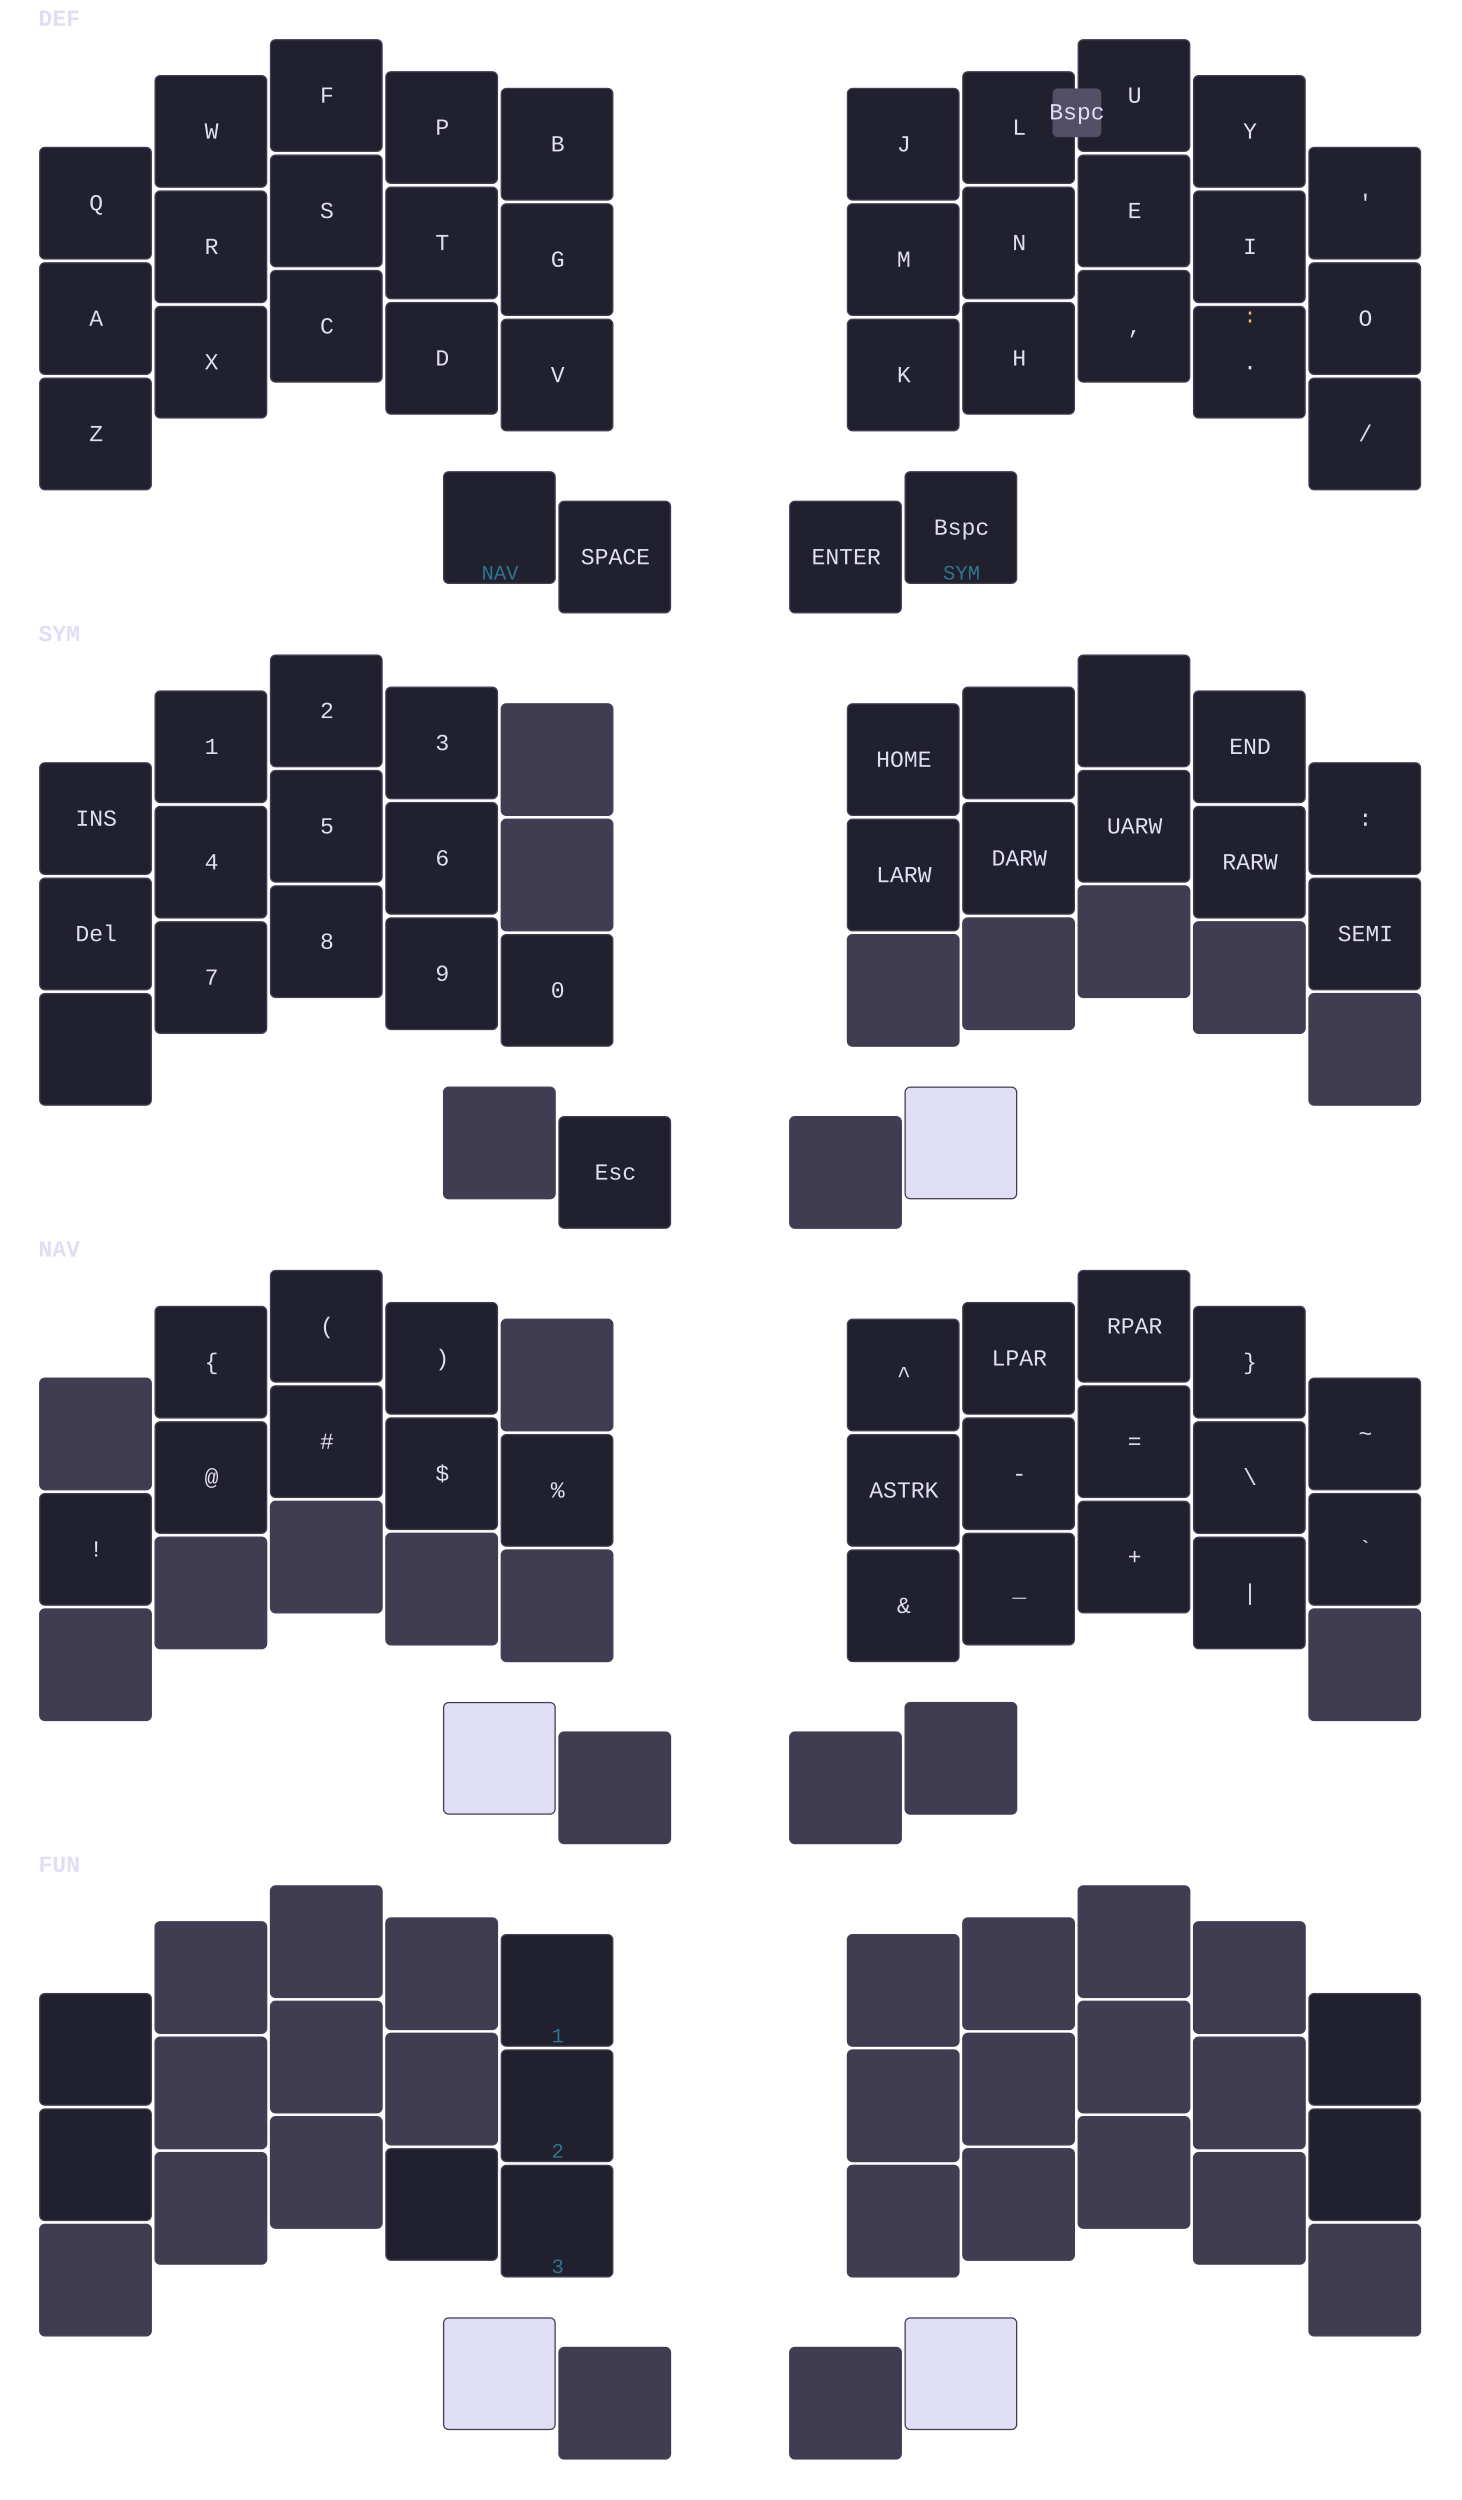
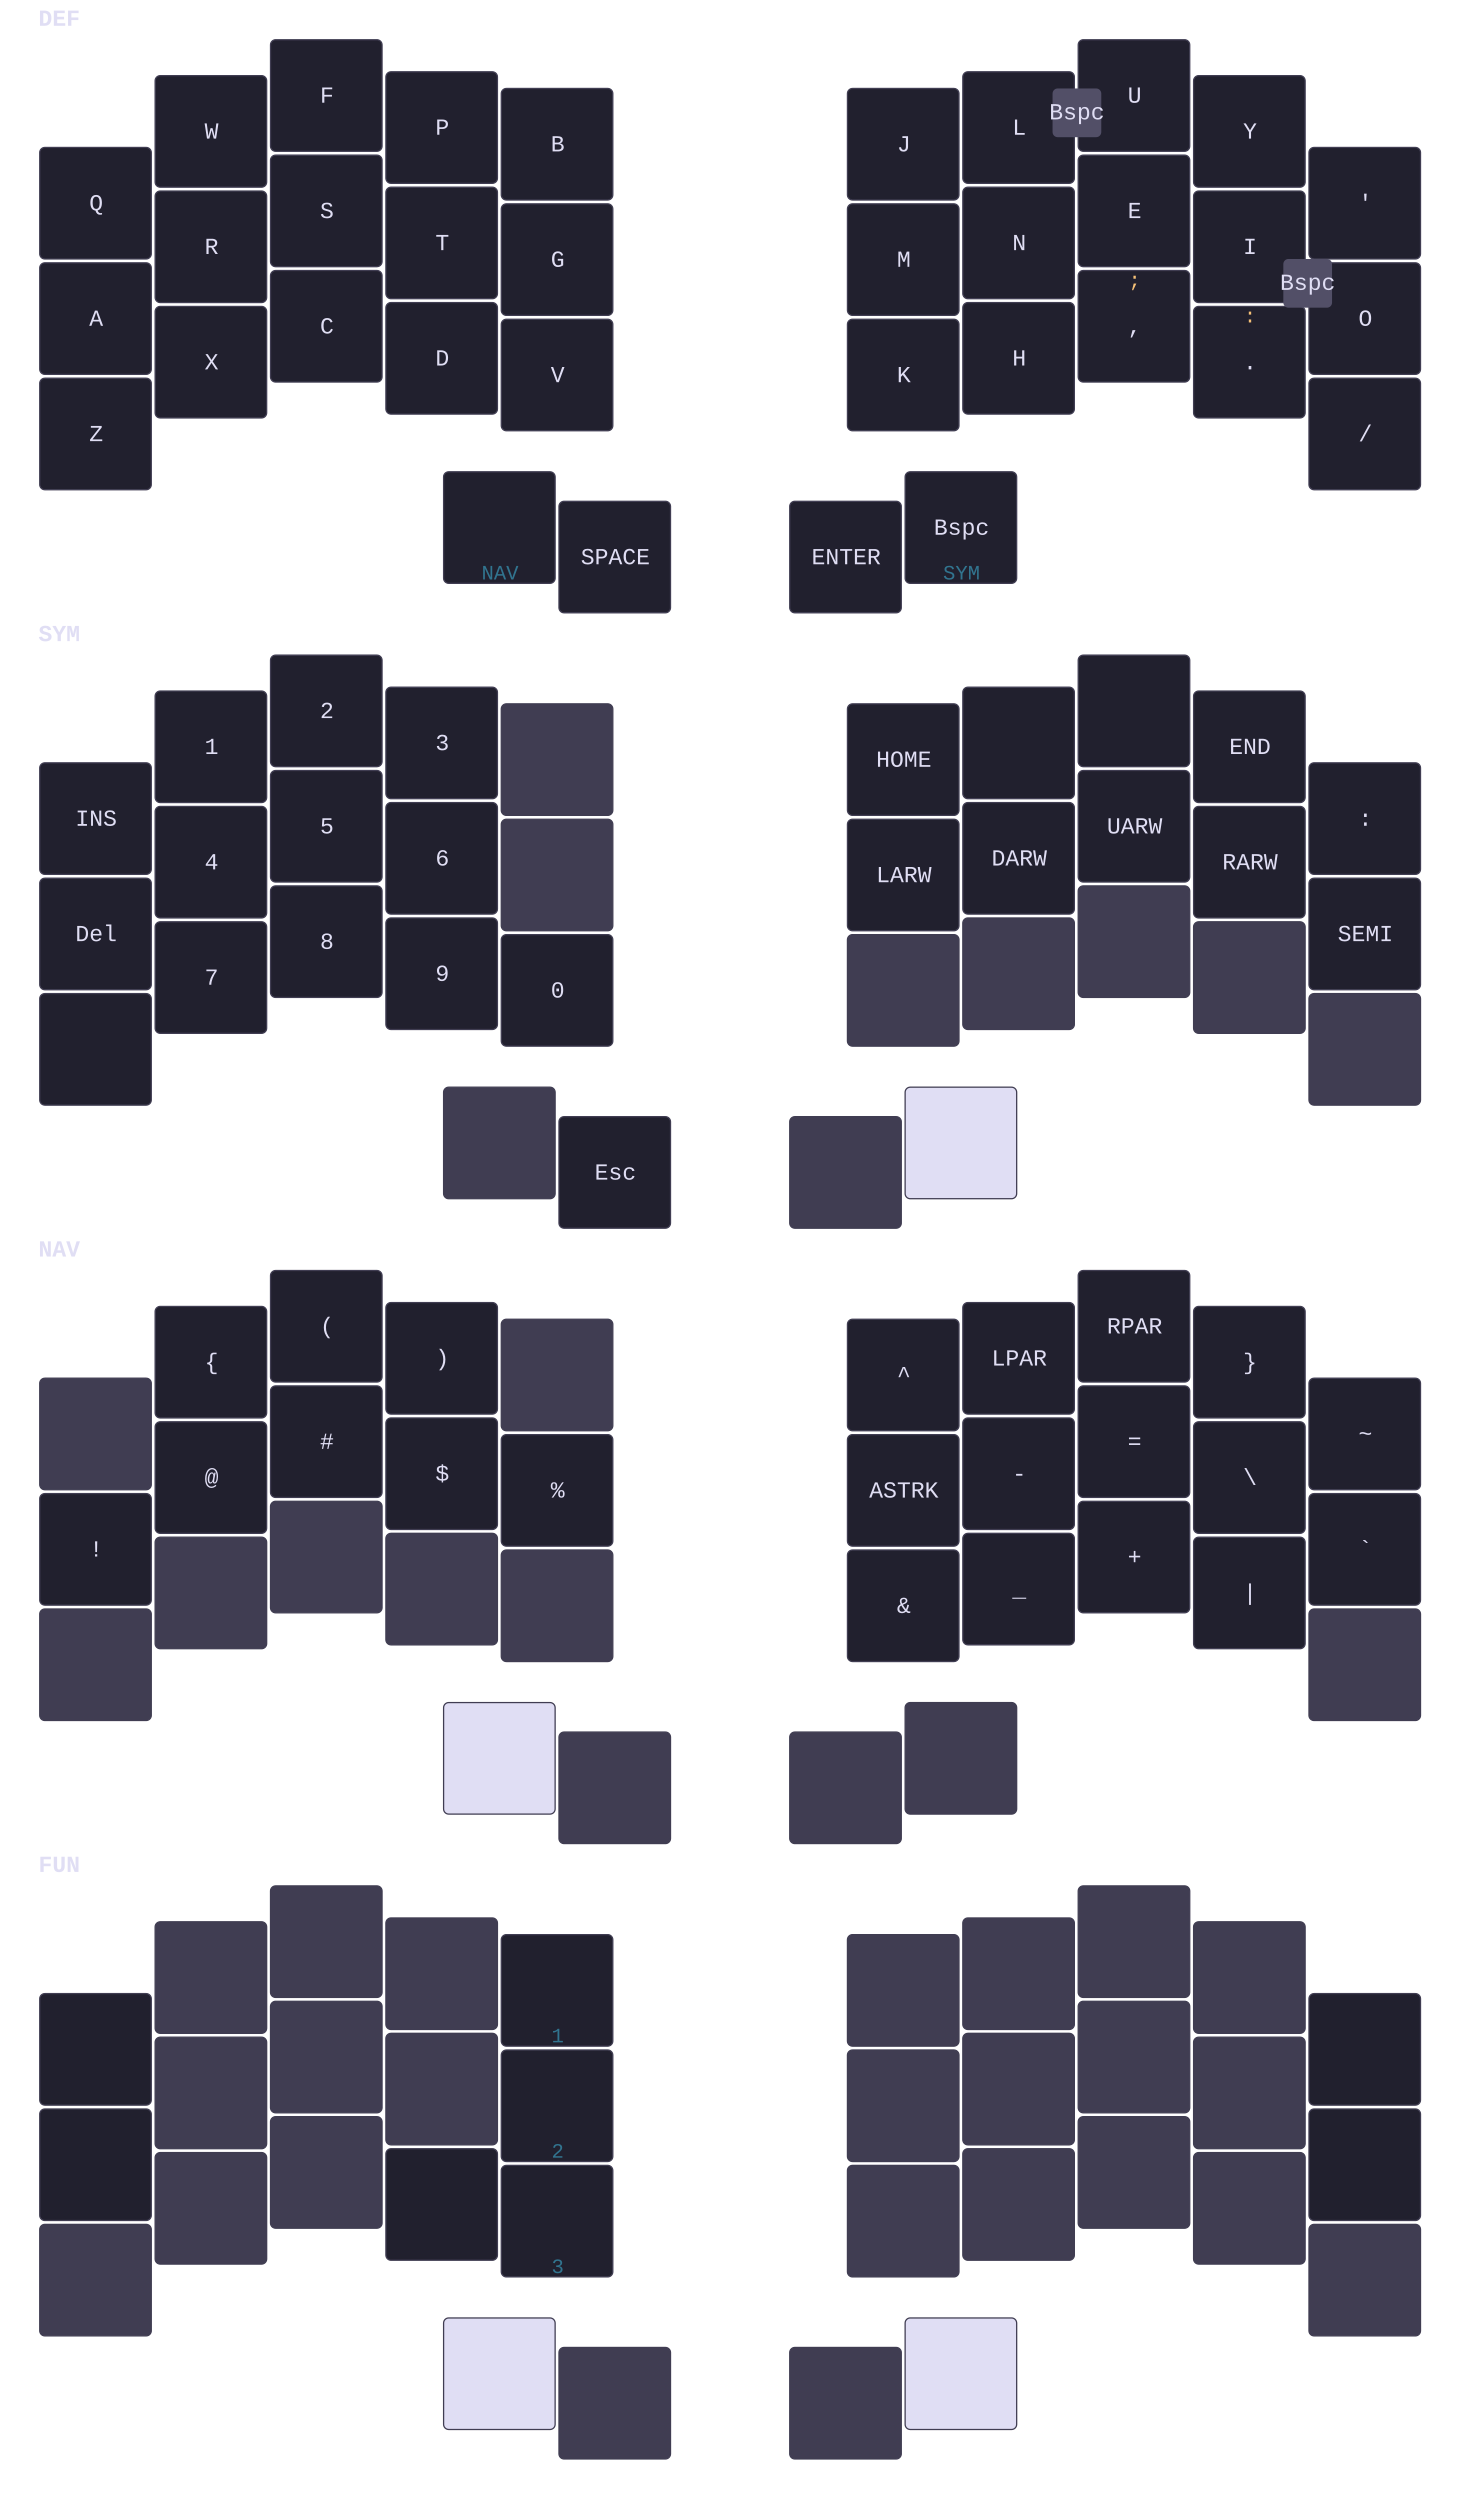
<svg xmlns="http://www.w3.org/2000/svg" xmlns:xlink="http://www.w3.org/1999/xlink" width="1140" height="1950" viewBox="0 0 1140 1950" class="keymap">
  <defs>/* start glyphs */
<svg id="mdi:alpha-w-box">
      <svg id="mdi-alpha-w-box" viewBox="0 0 24 24">
        <path d="M9,17H15A2,2 0 0,0 17,15V7H15V15H13V8H11V15H9V7H7V15A2,2 0 0,0 9,17M5,3H19A2,2 0 0,1 21,5V19A2,2 0 0,1 19,21H5A2,2 0 0,1 3,19V5A2,2 0 0,1 5,3Z" />
      </svg>
    </svg>
    <svg id="mdi:apple-keyboard-command">
      <svg id="mdi-apple-keyboard-command" viewBox="0 0 24 24">
        <path d="M6,2A4,4 0 0,1 10,6V8H14V6A4,4 0 0,1 18,2A4,4 0 0,1 22,6A4,4 0 0,1 18,10H16V14H18A4,4 0 0,1 22,18A4,4 0 0,1 18,22A4,4 0 0,1 14,18V16H10V18A4,4 0 0,1 6,22A4,4 0 0,1 2,18A4,4 0 0,1 6,14H8V10H6A4,4 0 0,1 2,6A4,4 0 0,1 6,2M16,18A2,2 0 0,0 18,20A2,2 0 0,0 20,18A2,2 0 0,0 18,16H16V18M14,10H10V14H14V10M6,16A2,2 0 0,0 4,18A2,2 0 0,0 6,20A2,2 0 0,0 8,18V16H6M8,6A2,2 0 0,0 6,4A2,2 0 0,0 4,6A2,2 0 0,0 6,8H8V6M18,8A2,2 0 0,0 20,6A2,2 0 0,0 18,4A2,2 0 0,0 16,6V8H18Z" />
      </svg>
    </svg>
    <svg id="mdi:apple-keyboard-control">
      <svg id="mdi-apple-keyboard-control" viewBox="0 0 24 24">
        <path d="M19.78,11.78L18.36,13.19L12,6.83L5.64,13.19L4.22,11.78L12,4L19.78,11.78Z" />
      </svg>
    </svg>
    <svg id="mdi:apple-keyboard-option">
      <svg id="mdi-apple-keyboard-option" viewBox="0 0 24 24">
        <path d="M3,4H9.11L16.15,18H21V20H14.88L7.84,6H3V4M14,4H21V6H14V4Z" />
      </svg>
    </svg>
    <svg id="mdi:apple-keyboard-shift">
      <svg id="mdi-apple-keyboard-shift" viewBox="0 0 24 24">
        <path d="M15,18V12H17.17L12,6.83L6.83,12H9V18H15M12,4L22,14H17V20H7V14H2L12,4Z" />
      </svg>
    </svg>
    <svg id="mdi:backup-restore">
      <svg id="mdi-backup-restore" viewBox="0 0 24 24">
        <path d="M12,3A9,9 0 0,0 3,12H0L4,16L8,12H5A7,7 0 0,1 12,5A7,7 0 0,1 19,12A7,7 0 0,1 12,19C10.5,19 9.09,18.5 7.94,17.7L6.5,19.14C8.04,20.3 9.94,21 12,21A9,9 0 0,0 21,12A9,9 0 0,0 12,3M14,12A2,2 0 0,0 12,10A2,2 0 0,0 10,12A2,2 0 0,0 12,14A2,2 0 0,0 14,12Z" />
      </svg>
    </svg>
    <svg id="mdi:bluetooth-connect">
      <svg id="mdi-bluetooth-connect" viewBox="0 0 24 24">
        <path d="M19,10L17,12L19,14L21,12M14.88,16.29L13,18.17V14.41M13,5.83L14.88,7.71L13,9.58M17.71,7.71L12,2H11V9.58L6.41,5L5,6.41L10.59,12L5,17.58L6.41,19L11,14.41V22H12L17.71,16.29L13.41,12M7,12L5,10L3,12L5,14L7,12Z" />
      </svg>
    </svg>
    <svg id="mdi:bluetooth-off">
      <svg id="mdi-bluetooth-off" viewBox="0 0 24 24">
        <path d="M13,5.83L14.88,7.71L13.28,9.31L14.69,10.72L17.71,7.7L12,2H11V7.03L13,9.03M5.41,4L4,5.41L10.59,12L5,17.59L6.41,19L11,14.41V22H12L16.29,17.71L18.59,20L20,18.59M13,18.17V14.41L14.88,16.29" />
      </svg>
    </svg>
    <svg id="mdi:chevron-double-down">
      <svg id="mdi-chevron-double-down" viewBox="0 0 24 24">
        <path d="M16.59,5.59L18,7L12,13L6,7L7.41,5.59L12,10.17L16.59,5.59M16.59,11.59L18,13L12,19L6,13L7.41,11.59L12,16.17L16.59,11.59Z" />
      </svg>
    </svg>
    <svg id="mdi:chevron-double-up">
      <svg id="mdi-chevron-double-up" viewBox="0 0 24 24">
        <path d="M7.41,18.41L6,17L12,11L18,17L16.59,18.41L12,13.83L7.41,18.41M7.41,12.41L6,11L12,5L18,11L16.59,12.41L12,7.83L7.41,12.41Z" />
      </svg>
    </svg>
    <svg id="mdi:keyboard-tab">
      <svg id="mdi-keyboard-tab" viewBox="0 0 24 24">
        <path d="M20,18H22V6H20M11.59,7.41L15.17,11H1V13H15.17L11.59,16.58L13,18L19,12L13,6L11.59,7.41Z" />
      </svg>
    </svg>
    <svg id="mdi:progress-download">
      <svg id="mdi-progress-download" viewBox="0 0 24 24">
        <path d="M13,2.03C17.73,2.5 21.5,6.25 21.95,11C22.5,16.5 18.5,21.38 13,21.93V19.93C16.64,19.5 19.5,16.61 19.96,12.97C20.5,8.58 17.39,4.59 13,4.05V2.05L13,2.03M11,2.06V4.06C9.57,4.26 8.22,4.84 7.1,5.74L5.67,4.26C7.19,3 9.05,2.25 11,2.06M4.26,5.67L5.69,7.1C4.8,8.23 4.24,9.58 4.05,11H2.05C2.25,9.04 3,7.19 4.26,5.67M2.06,13H4.06C4.24,14.42 4.81,15.77 5.69,16.9L4.27,18.33C3.03,16.81 2.26,14.96 2.06,13M7.1,18.37C8.23,19.25 9.58,19.82 11,20V22C9.04,21.79 7.18,21 5.67,19.74L7.1,18.37M12,16.5L7.5,12H11V8H13V12H16.5L12,16.5Z" />
      </svg>
    </svg>
    <svg id="mdi:transfer">
      <svg id="mdi-transfer" viewBox="0 0 24 24">
        <path d="M8 4A2 2 0 0 0 6 6V10H8V6H16V9H13.5L17 12.5L20.5 9H18V6A2 2 0 0 0 16 4H8M3 12V14H11V12H3M3 15V17H11V15H3M13 15V17H21V15H13M3 18V20H11V18H3M13 18V20H21V18H13Z" />
      </svg>
    </svg>
  </defs>/* end glyphs */
<style>/* inherit to force styles through use tags */
svg path {
    fill: inherit;
}

/* root DOM */
svg.keymap {
    font-family: SFMono-Regular,Consolas,Liberation Mono,Menlo,monospace;
    font-size: 18px;
    font-kerning: normal;
    text-rendering: optimizeLegibility;
    background: #26233a;
}

rect.key {
    fill: #21202e ; /* switch background key color */
    stroke: #403d52; /* switch border color */
    stroke-width: 1;
}

/* default key side styling, only used is draw_key_sides is set */
rect.side {
    filter: brightness(90%);
}

/* color accent for combo boxes */
rect.combo, rect.combo-separate {
    fill: #524f67;
}

/* color accent for held keys */
rect.held, rect.combo.held {
    fill: #e0def4;
}

/* color accent for ghost (optional) keys */
rect.ghost, rect.combo.ghost {
    stroke-dasharray: 4, 4;
    stroke-width: 2;
}

text {
    text-anchor: middle;
    dominant-baseline: middle;
}

/* main layer keys text */
text.tap, text.combo, use.tap {
    fill: #e0def4;
}
text.hold {
    fill: #31748f;
    font-size: 16px; /* simlar to glyph_hold_size */
}
use.hold {
    fill: #31748f;
}

/* styling for layer labels */
text.label {
    font-weight: bold;
    text-anchor: start;
    fill: #e0def4;
    stroke-width: 0;
    paint-order: stroke;
    text-transform: uppercase;
}

/* styling for combo tap, and key hold/shifted label text */
text.combo, text.shifted {
}

text.hold {
    text-anchor: middle;
    dominant-baseline: auto;
}

text.shifted {
    text-anchor: middle;
    dominant-baseline: hanging;
    font-size: 16px;
    fill: #f6c177;
}

/* styling for hold/shifted label text in combo box */
text.combo.hold, text.combo.shifted {
    font-size: 8px;
}

/* lighter symbol for transparent keys */
rect.trans {
    fill: #403d52;
}
use.trans {
    fill: #6e6a86;
}

/* styling for combo dendrons */
path.combo {
    stroke-width: 1;
    stroke: gray;
    fill: none;
}

/* Start Tabler Icons Cleanup */
/* cannot use height/width with glyphs */
.icon-tabler &gt; path {
    fill: inherit;
    stroke: inherit;
    stroke-width: 2;
}
/* hide tabler's default box */
.icon-tabler &gt; path[stroke="none"][fill="none"] {
    visibility: hidden;
}
/* End Tabler Icons Cleanup */
</style>
  <g transform="translate(30, 0)" class="layer-DEF">
    <text x="0" y="15" class="label">DEF</text>
    <g transform="translate(0, 30)">
      <g transform="translate(45, 129)" class="key keypos-0">
        <rect rx="4" ry="4" x="-44" y="-44" width="87" height="87" class="key" />
        <text x="0" y="0" class="key tap">Q</text>
      </g>
      <g transform="translate(135, 73)" class="key keypos-1">
        <rect rx="4" ry="4" x="-44" y="-44" width="87" height="87" class="key" />
        <text x="0" y="0" class="key tap">W</text>
      </g>
      <g transform="translate(225, 45)" class="key keypos-2">
        <rect rx="4" ry="4" x="-44" y="-44" width="87" height="87" class="key" />
        <text x="0" y="0" class="key tap">F</text>
      </g>
      <g transform="translate(315, 70)" class="key keypos-3">
        <rect rx="4" ry="4" x="-44" y="-44" width="87" height="87" class="key" />
        <text x="0" y="0" class="key tap">P</text>
      </g>
      <g transform="translate(405, 83)" class="key keypos-4">
        <rect rx="4" ry="4" x="-44" y="-44" width="87" height="87" class="key" />
        <text x="0" y="0" class="key tap">B</text>
      </g>
      <g transform="translate(675, 83)" class="key keypos-5">
        <rect rx="4" ry="4" x="-44" y="-44" width="87" height="87" class="key" />
        <text x="0" y="0" class="key tap">J</text>
      </g>
      <g transform="translate(765, 70)" class="key keypos-6">
        <rect rx="4" ry="4" x="-44" y="-44" width="87" height="87" class="key" />
        <text x="0" y="0" class="key tap">L</text>
      </g>
      <g transform="translate(855, 45)" class="key keypos-7">
        <rect rx="4" ry="4" x="-44" y="-44" width="87" height="87" class="key" />
        <text x="0" y="0" class="key tap">U</text>
      </g>
      <g transform="translate(945, 73)" class="key keypos-8">
        <rect rx="4" ry="4" x="-44" y="-44" width="87" height="87" class="key" />
        <text x="0" y="0" class="key tap">Y</text>
      </g>
      <g transform="translate(1035, 129)" class="key keypos-9">
        <rect rx="4" ry="4" x="-44" y="-44" width="87" height="87" class="key" />
        <text x="0" y="0" class="key tap">'</text>
      </g>
      <g transform="translate(45, 219)" class="key keypos-10">
        <rect rx="4" ry="4" x="-44" y="-44" width="87" height="87" class="key" />
        <text x="0" y="0" class="key tap">A</text>
        <use href="#mdi:apple-keyboard-command" xlink:href="#mdi:apple-keyboard-command" x="-8" y="24" height="16" width="16.0" class="key hold glyph mdi:apple-keyboard-command" />
      </g>
      <g transform="translate(135, 163)" class="key keypos-11">
        <rect rx="4" ry="4" x="-44" y="-44" width="87" height="87" class="key" />
        <text x="0" y="0" class="key tap">R</text>
        <use href="#mdi:apple-keyboard-option" xlink:href="#mdi:apple-keyboard-option" x="-8" y="24" height="16" width="16.0" class="key hold glyph mdi:apple-keyboard-option" />
      </g>
      <g transform="translate(225, 135)" class="key keypos-12">
        <rect rx="4" ry="4" x="-44" y="-44" width="87" height="87" class="key" />
        <text x="0" y="0" class="key tap">S</text>
        <use href="#mdi:apple-keyboard-control" xlink:href="#mdi:apple-keyboard-control" x="-8" y="24" height="16" width="16.0" class="key hold glyph mdi:apple-keyboard-control" />
      </g>
      <g transform="translate(315, 160)" class="key keypos-13">
        <rect rx="4" ry="4" x="-44" y="-44" width="87" height="87" class="key" />
        <text x="0" y="0" class="key tap">T</text>
        <use href="#mdi:apple-keyboard-shift" xlink:href="#mdi:apple-keyboard-shift" x="-8" y="24" height="16" width="16.0" class="key hold glyph mdi:apple-keyboard-shift" />
      </g>
      <g transform="translate(405, 173)" class="key keypos-14">
        <rect rx="4" ry="4" x="-44" y="-44" width="87" height="87" class="key" />
        <text x="0" y="0" class="key tap">G</text>
      </g>
      <g transform="translate(675, 173)" class="key keypos-15">
        <rect rx="4" ry="4" x="-44" y="-44" width="87" height="87" class="key" />
        <text x="0" y="0" class="key tap">M</text>
      </g>
      <g transform="translate(765, 160)" class="key keypos-16">
        <rect rx="4" ry="4" x="-44" y="-44" width="87" height="87" class="key" />
        <text x="0" y="0" class="key tap">N</text>
        <use href="#mdi:apple-keyboard-shift" xlink:href="#mdi:apple-keyboard-shift" x="-8" y="24" height="16" width="16.0" class="key hold glyph mdi:apple-keyboard-shift" />
      </g>
      <g transform="translate(855, 135)" class="key keypos-17">
        <rect rx="4" ry="4" x="-44" y="-44" width="87" height="87" class="key" />
        <text x="0" y="0" class="key tap">E</text>
        <use href="#mdi:apple-keyboard-control" xlink:href="#mdi:apple-keyboard-control" x="-8" y="24" height="16" width="16.0" class="key hold glyph mdi:apple-keyboard-control" />
      </g>
      <g transform="translate(945, 163)" class="key keypos-18">
        <rect rx="4" ry="4" x="-44" y="-44" width="87" height="87" class="key" />
        <text x="0" y="0" class="key tap">I</text>
        <use href="#mdi:apple-keyboard-option" xlink:href="#mdi:apple-keyboard-option" x="-8" y="24" height="16" width="16.0" class="key hold glyph mdi:apple-keyboard-option" />
      </g>
      <g transform="translate(1035, 219)" class="key keypos-19">
        <rect rx="4" ry="4" x="-44" y="-44" width="87" height="87" class="key" />
        <text x="0" y="0" class="key tap">O</text>
        <use href="#mdi:apple-keyboard-command" xlink:href="#mdi:apple-keyboard-command" x="-8" y="24" height="16" width="16.0" class="key hold glyph mdi:apple-keyboard-command" />
      </g>
      <g transform="translate(45, 309)" class="key keypos-20">
        <rect rx="4" ry="4" x="-44" y="-44" width="87" height="87" class="key" />
        <text x="0" y="0" class="key tap">Z</text>
      </g>
      <g transform="translate(135, 253)" class="key keypos-21">
        <rect rx="4" ry="4" x="-44" y="-44" width="87" height="87" class="key" />
        <text x="0" y="0" class="key tap">X</text>
      </g>
      <g transform="translate(225, 225)" class="key keypos-22">
        <rect rx="4" ry="4" x="-44" y="-44" width="87" height="87" class="key" />
        <text x="0" y="0" class="key tap">C</text>
      </g>
      <g transform="translate(315, 250)" class="key keypos-23">
        <rect rx="4" ry="4" x="-44" y="-44" width="87" height="87" class="key" />
        <text x="0" y="0" class="key tap">D</text>
      </g>
      <g transform="translate(405, 263)" class="key keypos-24">
        <rect rx="4" ry="4" x="-44" y="-44" width="87" height="87" class="key" />
        <text x="0" y="0" class="key tap">V</text>
      </g>
      <g transform="translate(675, 263)" class="key keypos-25">
        <rect rx="4" ry="4" x="-44" y="-44" width="87" height="87" class="key" />
        <text x="0" y="0" class="key tap">K</text>
      </g>
      <g transform="translate(765, 250)" class="key keypos-26">
        <rect rx="4" ry="4" x="-44" y="-44" width="87" height="87" class="key" />
        <text x="0" y="0" class="key tap">H</text>
      </g>
      <g transform="translate(855, 225)" class="key keypos-27">
        <rect rx="4" ry="4" x="-44" y="-44" width="87" height="87" class="key" />
        <text x="0" y="0" class="key tap">,</text>
+         <text x="0" y="-40" class="key shifted">;</text>
      </g>
      <g transform="translate(945, 253)" class="key keypos-28">
        <rect rx="4" ry="4" x="-44" y="-44" width="87" height="87" class="key" />
        <text x="0" y="0" class="key tap">.</text>
        <text x="0" y="-40" class="key shifted">:</text>
      </g>
      <g transform="translate(1035, 309)" class="key keypos-29">
        <rect rx="4" ry="4" x="-44" y="-44" width="87" height="87" class="key" />
        <text x="0" y="0" class="key tap">/</text>
      </g>
      <g transform="translate(360, 382)" class="key keypos-30">
        <rect rx="4" ry="4" x="-44" y="-44" width="87" height="87" class="key" />
        <use href="#mdi:keyboard-tab" xlink:href="#mdi:keyboard-tab" x="-10" y="-10" height="20" width="20.0" class="key tap glyph mdi:keyboard-tab" />
        <text x="0" y="40" class="key hold">NAV</text>
      </g>
      <g transform="translate(450, 405)" class="key keypos-31">
        <rect rx="4" ry="4" x="-44" y="-44" width="87" height="87" class="key" />
        <text x="0" y="0" class="key tap">SPACE</text>
      </g>
      <g transform="translate(630, 405)" class="key keypos-32">
        <rect rx="4" ry="4" x="-44" y="-44" width="87" height="87" class="key" />
        <text x="0" y="0" class="key tap">ENTER</text>
      </g>
      <g transform="translate(720, 382)" class="key keypos-33">
        <rect rx="4" ry="4" x="-44" y="-44" width="87" height="87" class="key" />
        <text x="0" y="0" class="key tap">Bspc</text>
        <text x="0" y="40" class="key hold">SYM</text>
      </g>
      <g class="combo combopos-0">
        <rect rx="4" ry="4" x="791" y="39" width="38" height="38" class="combo" />
        <text x="810" y="58" class="combo tap">Bspc</text>
+       </g>
+       <g class="combo combopos-1">
+         <rect rx="4" ry="4" x="971" y="172" width="38" height="38" class="combo" />
+         <text x="990" y="191" class="combo tap">Bspc</text>
      </g>
    </g>
  </g>
  <g transform="translate(30, 480)" class="layer-SYM">
    <text x="0" y="15" class="label">SYM</text>
    <g transform="translate(0, 30)">
      <g transform="translate(45, 129)" class="key keypos-0">
        <rect rx="4" ry="4" x="-44" y="-44" width="87" height="87" class="key" />
        <text x="0" y="0" class="key tap">INS</text>
      </g>
      <g transform="translate(135, 73)" class="key keypos-1">
        <rect rx="4" ry="4" x="-44" y="-44" width="87" height="87" class="key" />
        <text x="0" y="0" class="key tap">1</text>
      </g>
      <g transform="translate(225, 45)" class="key keypos-2">
        <rect rx="4" ry="4" x="-44" y="-44" width="87" height="87" class="key" />
        <text x="0" y="0" class="key tap">2</text>
      </g>
      <g transform="translate(315, 70)" class="key keypos-3">
        <rect rx="4" ry="4" x="-44" y="-44" width="87" height="87" class="key" />
        <text x="0" y="0" class="key tap">3</text>
      </g>
      <g transform="translate(405, 83)" class="key trans keypos-4">
        <rect rx="4" ry="4" x="-44" y="-44" width="87" height="87" class="key trans" />
        <use href="#mdi:transfer" xlink:href="#mdi:transfer" x="-10" y="-10" height="20" width="20.0" class="key trans tap glyph mdi:transfer" />
      </g>
      <g transform="translate(675, 83)" class="key keypos-5">
        <rect rx="4" ry="4" x="-44" y="-44" width="87" height="87" class="key" />
        <text x="0" y="0" class="key tap">HOME</text>
      </g>
      <g transform="translate(765, 70)" class="key keypos-6">
        <rect rx="4" ry="4" x="-44" y="-44" width="87" height="87" class="key" />
        <use href="#mdi:chevron-double-down" xlink:href="#mdi:chevron-double-down" x="-10" y="-10" height="20" width="20.0" class="key tap glyph mdi:chevron-double-down" />
      </g>
      <g transform="translate(855, 45)" class="key keypos-7">
        <rect rx="4" ry="4" x="-44" y="-44" width="87" height="87" class="key" />
        <use href="#mdi:chevron-double-up" xlink:href="#mdi:chevron-double-up" x="-10" y="-10" height="20" width="20.0" class="key tap glyph mdi:chevron-double-up" />
      </g>
      <g transform="translate(945, 73)" class="key keypos-8">
        <rect rx="4" ry="4" x="-44" y="-44" width="87" height="87" class="key" />
        <text x="0" y="0" class="key tap">END</text>
      </g>
      <g transform="translate(1035, 129)" class="key keypos-9">
        <rect rx="4" ry="4" x="-44" y="-44" width="87" height="87" class="key" />
        <text x="0" y="0" class="key tap">:</text>
      </g>
      <g transform="translate(45, 219)" class="key keypos-10">
        <rect rx="4" ry="4" x="-44" y="-44" width="87" height="87" class="key" />
        <text x="0" y="0" class="key tap">Del</text>
      </g>
      <g transform="translate(135, 163)" class="key keypos-11">
        <rect rx="4" ry="4" x="-44" y="-44" width="87" height="87" class="key" />
        <text x="0" y="0" class="key tap">4</text>
      </g>
      <g transform="translate(225, 135)" class="key keypos-12">
        <rect rx="4" ry="4" x="-44" y="-44" width="87" height="87" class="key" />
        <text x="0" y="0" class="key tap">5</text>
      </g>
      <g transform="translate(315, 160)" class="key keypos-13">
        <rect rx="4" ry="4" x="-44" y="-44" width="87" height="87" class="key" />
        <text x="0" y="0" class="key tap">6</text>
      </g>
      <g transform="translate(405, 173)" class="key trans keypos-14">
        <rect rx="4" ry="4" x="-44" y="-44" width="87" height="87" class="key trans" />
        <use href="#mdi:transfer" xlink:href="#mdi:transfer" x="-10" y="-10" height="20" width="20.0" class="key trans tap glyph mdi:transfer" />
      </g>
      <g transform="translate(675, 173)" class="key keypos-15">
        <rect rx="4" ry="4" x="-44" y="-44" width="87" height="87" class="key" />
        <text x="0" y="0" class="key tap">LARW</text>
      </g>
      <g transform="translate(765, 160)" class="key keypos-16">
        <rect rx="4" ry="4" x="-44" y="-44" width="87" height="87" class="key" />
        <text x="0" y="0" class="key tap">DARW</text>
      </g>
      <g transform="translate(855, 135)" class="key keypos-17">
        <rect rx="4" ry="4" x="-44" y="-44" width="87" height="87" class="key" />
        <text x="0" y="0" class="key tap">UARW</text>
      </g>
      <g transform="translate(945, 163)" class="key keypos-18">
        <rect rx="4" ry="4" x="-44" y="-44" width="87" height="87" class="key" />
        <text x="0" y="0" class="key tap">RARW</text>
      </g>
      <g transform="translate(1035, 219)" class="key keypos-19">
        <rect rx="4" ry="4" x="-44" y="-44" width="87" height="87" class="key" />
        <text x="0" y="0" class="key tap">SEMI</text>
      </g>
      <g transform="translate(45, 309)" class="key keypos-20">
        <rect rx="4" ry="4" x="-44" y="-44" width="87" height="87" class="key" />
        <use href="#mdi:alpha-w-box" xlink:href="#mdi:alpha-w-box" x="-10" y="-10" height="20" width="20.0" class="key tap glyph mdi:alpha-w-box" />
      </g>
      <g transform="translate(135, 253)" class="key keypos-21">
        <rect rx="4" ry="4" x="-44" y="-44" width="87" height="87" class="key" />
        <text x="0" y="0" class="key tap">7</text>
      </g>
      <g transform="translate(225, 225)" class="key keypos-22">
        <rect rx="4" ry="4" x="-44" y="-44" width="87" height="87" class="key" />
        <text x="0" y="0" class="key tap">8</text>
      </g>
      <g transform="translate(315, 250)" class="key keypos-23">
        <rect rx="4" ry="4" x="-44" y="-44" width="87" height="87" class="key" />
        <text x="0" y="0" class="key tap">9</text>
      </g>
      <g transform="translate(405, 263)" class="key keypos-24">
        <rect rx="4" ry="4" x="-44" y="-44" width="87" height="87" class="key" />
        <text x="0" y="0" class="key tap">0</text>
      </g>
      <g transform="translate(675, 263)" class="key trans keypos-25">
        <rect rx="4" ry="4" x="-44" y="-44" width="87" height="87" class="key trans" />
        <use href="#mdi:transfer" xlink:href="#mdi:transfer" x="-10" y="-10" height="20" width="20.0" class="key trans tap glyph mdi:transfer" />
      </g>
      <g transform="translate(765, 250)" class="key trans keypos-26">
        <rect rx="4" ry="4" x="-44" y="-44" width="87" height="87" class="key trans" />
        <use href="#mdi:transfer" xlink:href="#mdi:transfer" x="-10" y="-10" height="20" width="20.0" class="key trans tap glyph mdi:transfer" />
      </g>
      <g transform="translate(855, 225)" class="key trans keypos-27">
        <rect rx="4" ry="4" x="-44" y="-44" width="87" height="87" class="key trans" />
        <use href="#mdi:transfer" xlink:href="#mdi:transfer" x="-10" y="-10" height="20" width="20.0" class="key trans tap glyph mdi:transfer" />
      </g>
      <g transform="translate(945, 253)" class="key trans keypos-28">
        <rect rx="4" ry="4" x="-44" y="-44" width="87" height="87" class="key trans" />
        <use href="#mdi:transfer" xlink:href="#mdi:transfer" x="-10" y="-10" height="20" width="20.0" class="key trans tap glyph mdi:transfer" />
      </g>
      <g transform="translate(1035, 309)" class="key trans keypos-29">
        <rect rx="4" ry="4" x="-44" y="-44" width="87" height="87" class="key trans" />
        <use href="#mdi:transfer" xlink:href="#mdi:transfer" x="-10" y="-10" height="20" width="20.0" class="key trans tap glyph mdi:transfer" />
      </g>
      <g transform="translate(360, 382)" class="key trans keypos-30">
        <rect rx="4" ry="4" x="-44" y="-44" width="87" height="87" class="key trans" />
        <use href="#mdi:transfer" xlink:href="#mdi:transfer" x="-10" y="-10" height="20" width="20.0" class="key trans tap glyph mdi:transfer" />
      </g>
      <g transform="translate(450, 405)" class="key keypos-31">
        <rect rx="4" ry="4" x="-44" y="-44" width="87" height="87" class="key" />
        <text x="0" y="0" class="key tap">Esc</text>
      </g>
      <g transform="translate(630, 405)" class="key trans keypos-32">
        <rect rx="4" ry="4" x="-44" y="-44" width="87" height="87" class="key trans" />
        <use href="#mdi:transfer" xlink:href="#mdi:transfer" x="-10" y="-10" height="20" width="20.0" class="key trans tap glyph mdi:transfer" />
      </g>
      <g transform="translate(720, 382)" class="key held keypos-33">
        <rect rx="4" ry="4" x="-44" y="-44" width="87" height="87" class="key held" />
      </g>
    </g>
  </g>
  <g transform="translate(30, 960)" class="layer-NAV">
    <text x="0" y="15" class="label">NAV</text>
    <g transform="translate(0, 30)">
      <g transform="translate(45, 129)" class="key trans keypos-0">
        <rect rx="4" ry="4" x="-44" y="-44" width="87" height="87" class="key trans" />
        <use href="#mdi:transfer" xlink:href="#mdi:transfer" x="-10" y="-10" height="20" width="20.0" class="key trans tap glyph mdi:transfer" />
      </g>
      <g transform="translate(135, 73)" class="key keypos-1">
        <rect rx="4" ry="4" x="-44" y="-44" width="87" height="87" class="key" />
        <text x="0" y="0" class="key tap">{</text>
      </g>
      <g transform="translate(225, 45)" class="key keypos-2">
        <rect rx="4" ry="4" x="-44" y="-44" width="87" height="87" class="key" />
        <text x="0" y="0" class="key tap">(</text>
      </g>
      <g transform="translate(315, 70)" class="key keypos-3">
        <rect rx="4" ry="4" x="-44" y="-44" width="87" height="87" class="key" />
        <text x="0" y="0" class="key tap">)</text>
      </g>
      <g transform="translate(405, 83)" class="key trans keypos-4">
        <rect rx="4" ry="4" x="-44" y="-44" width="87" height="87" class="key trans" />
        <use href="#mdi:transfer" xlink:href="#mdi:transfer" x="-10" y="-10" height="20" width="20.0" class="key trans tap glyph mdi:transfer" />
      </g>
      <g transform="translate(675, 83)" class="key keypos-5">
        <rect rx="4" ry="4" x="-44" y="-44" width="87" height="87" class="key" />
        <text x="0" y="0" class="key tap">^</text>
      </g>
      <g transform="translate(765, 70)" class="key keypos-6">
        <rect rx="4" ry="4" x="-44" y="-44" width="87" height="87" class="key" />
        <text x="0" y="0" class="key tap">LPAR</text>
      </g>
      <g transform="translate(855, 45)" class="key keypos-7">
        <rect rx="4" ry="4" x="-44" y="-44" width="87" height="87" class="key" />
        <text x="0" y="0" class="key tap">RPAR</text>
      </g>
      <g transform="translate(945, 73)" class="key keypos-8">
        <rect rx="4" ry="4" x="-44" y="-44" width="87" height="87" class="key" />
        <text x="0" y="0" class="key tap">}</text>
      </g>
      <g transform="translate(1035, 129)" class="key keypos-9">
        <rect rx="4" ry="4" x="-44" y="-44" width="87" height="87" class="key" />
        <text x="0" y="0" class="key tap">~</text>
      </g>
      <g transform="translate(45, 219)" class="key keypos-10">
        <rect rx="4" ry="4" x="-44" y="-44" width="87" height="87" class="key" />
        <text x="0" y="0" class="key tap">!</text>
      </g>
      <g transform="translate(135, 163)" class="key keypos-11">
        <rect rx="4" ry="4" x="-44" y="-44" width="87" height="87" class="key" />
        <text x="0" y="0" class="key tap">@</text>
      </g>
      <g transform="translate(225, 135)" class="key keypos-12">
        <rect rx="4" ry="4" x="-44" y="-44" width="87" height="87" class="key" />
        <text x="0" y="0" class="key tap">#</text>
      </g>
      <g transform="translate(315, 160)" class="key keypos-13">
        <rect rx="4" ry="4" x="-44" y="-44" width="87" height="87" class="key" />
        <text x="0" y="0" class="key tap">$</text>
      </g>
      <g transform="translate(405, 173)" class="key keypos-14">
        <rect rx="4" ry="4" x="-44" y="-44" width="87" height="87" class="key" />
        <text x="0" y="0" class="key tap">%</text>
      </g>
      <g transform="translate(675, 173)" class="key keypos-15">
        <rect rx="4" ry="4" x="-44" y="-44" width="87" height="87" class="key" />
        <text x="0" y="0" class="key tap">ASTRK</text>
      </g>
      <g transform="translate(765, 160)" class="key keypos-16">
        <rect rx="4" ry="4" x="-44" y="-44" width="87" height="87" class="key" />
        <text x="0" y="0" class="key tap">-</text>
      </g>
      <g transform="translate(855, 135)" class="key keypos-17">
        <rect rx="4" ry="4" x="-44" y="-44" width="87" height="87" class="key" />
        <text x="0" y="0" class="key tap">=</text>
      </g>
      <g transform="translate(945, 163)" class="key keypos-18">
        <rect rx="4" ry="4" x="-44" y="-44" width="87" height="87" class="key" />
        <text x="0" y="0" class="key tap">\</text>
      </g>
      <g transform="translate(1035, 219)" class="key keypos-19">
        <rect rx="4" ry="4" x="-44" y="-44" width="87" height="87" class="key" />
        <text x="0" y="0" class="key tap">`</text>
      </g>
      <g transform="translate(45, 309)" class="key trans keypos-20">
        <rect rx="4" ry="4" x="-44" y="-44" width="87" height="87" class="key trans" />
        <use href="#mdi:transfer" xlink:href="#mdi:transfer" x="-10" y="-10" height="20" width="20.0" class="key trans tap glyph mdi:transfer" />
      </g>
      <g transform="translate(135, 253)" class="key trans keypos-21">
        <rect rx="4" ry="4" x="-44" y="-44" width="87" height="87" class="key trans" />
        <use href="#mdi:transfer" xlink:href="#mdi:transfer" x="-10" y="-10" height="20" width="20.0" class="key trans tap glyph mdi:transfer" />
      </g>
      <g transform="translate(225, 225)" class="key trans keypos-22">
        <rect rx="4" ry="4" x="-44" y="-44" width="87" height="87" class="key trans" />
        <use href="#mdi:transfer" xlink:href="#mdi:transfer" x="-10" y="-10" height="20" width="20.0" class="key trans tap glyph mdi:transfer" />
      </g>
      <g transform="translate(315, 250)" class="key trans keypos-23">
        <rect rx="4" ry="4" x="-44" y="-44" width="87" height="87" class="key trans" />
        <use href="#mdi:transfer" xlink:href="#mdi:transfer" x="-10" y="-10" height="20" width="20.0" class="key trans tap glyph mdi:transfer" />
      </g>
      <g transform="translate(405, 263)" class="key trans keypos-24">
        <rect rx="4" ry="4" x="-44" y="-44" width="87" height="87" class="key trans" />
        <use href="#mdi:transfer" xlink:href="#mdi:transfer" x="-10" y="-10" height="20" width="20.0" class="key trans tap glyph mdi:transfer" />
      </g>
      <g transform="translate(675, 263)" class="key keypos-25">
        <rect rx="4" ry="4" x="-44" y="-44" width="87" height="87" class="key" />
        <text x="0" y="0" class="key tap">&amp;</text>
      </g>
      <g transform="translate(765, 250)" class="key keypos-26">
        <rect rx="4" ry="4" x="-44" y="-44" width="87" height="87" class="key" />
        <text x="0" y="0" class="key tap">_</text>
      </g>
      <g transform="translate(855, 225)" class="key keypos-27">
        <rect rx="4" ry="4" x="-44" y="-44" width="87" height="87" class="key" />
        <text x="0" y="0" class="key tap">+</text>
      </g>
      <g transform="translate(945, 253)" class="key keypos-28">
        <rect rx="4" ry="4" x="-44" y="-44" width="87" height="87" class="key" />
        <text x="0" y="0" class="key tap">|</text>
      </g>
      <g transform="translate(1035, 309)" class="key trans keypos-29">
        <rect rx="4" ry="4" x="-44" y="-44" width="87" height="87" class="key trans" />
        <use href="#mdi:transfer" xlink:href="#mdi:transfer" x="-10" y="-10" height="20" width="20.0" class="key trans tap glyph mdi:transfer" />
      </g>
      <g transform="translate(360, 382)" class="key held keypos-30">
        <rect rx="4" ry="4" x="-44" y="-44" width="87" height="87" class="key held" />
      </g>
      <g transform="translate(450, 405)" class="key trans keypos-31">
        <rect rx="4" ry="4" x="-44" y="-44" width="87" height="87" class="key trans" />
        <use href="#mdi:transfer" xlink:href="#mdi:transfer" x="-10" y="-10" height="20" width="20.0" class="key trans tap glyph mdi:transfer" />
      </g>
      <g transform="translate(630, 405)" class="key trans keypos-32">
        <rect rx="4" ry="4" x="-44" y="-44" width="87" height="87" class="key trans" />
        <use href="#mdi:transfer" xlink:href="#mdi:transfer" x="-10" y="-10" height="20" width="20.0" class="key trans tap glyph mdi:transfer" />
      </g>
      <g transform="translate(720, 382)" class="key trans keypos-33">
        <rect rx="4" ry="4" x="-44" y="-44" width="87" height="87" class="key trans" />
        <use href="#mdi:transfer" xlink:href="#mdi:transfer" x="-10" y="-10" height="20" width="20.0" class="key trans tap glyph mdi:transfer" />
      </g>
    </g>
  </g>
  <g transform="translate(30, 1440)" class="layer-FUN">
    <text x="0" y="15" class="label">FUN</text>
    <g transform="translate(0, 30)">
      <g transform="translate(45, 129)" class="key bootloader keypos-0">
        <rect rx="4" ry="4" x="-44" y="-44" width="87" height="87" class="key bootloader" />
        <use href="#mdi:backup-restore" xlink:href="#mdi:backup-restore" x="-10" y="-10" height="20" width="20.0" class="key bootloader tap glyph mdi:backup-restore" />
      </g>
      <g transform="translate(135, 73)" class="key trans keypos-1">
        <rect rx="4" ry="4" x="-44" y="-44" width="87" height="87" class="key trans" />
        <use href="#mdi:transfer" xlink:href="#mdi:transfer" x="-10" y="-10" height="20" width="20.0" class="key trans tap glyph mdi:transfer" />
      </g>
      <g transform="translate(225, 45)" class="key trans keypos-2">
        <rect rx="4" ry="4" x="-44" y="-44" width="87" height="87" class="key trans" />
        <use href="#mdi:transfer" xlink:href="#mdi:transfer" x="-10" y="-10" height="20" width="20.0" class="key trans tap glyph mdi:transfer" />
      </g>
      <g transform="translate(315, 70)" class="key trans keypos-3">
        <rect rx="4" ry="4" x="-44" y="-44" width="87" height="87" class="key trans" />
        <use href="#mdi:transfer" xlink:href="#mdi:transfer" x="-10" y="-10" height="20" width="20.0" class="key trans tap glyph mdi:transfer" />
      </g>
      <g transform="translate(405, 83)" class="key keypos-4">
        <rect rx="4" ry="4" x="-44" y="-44" width="87" height="87" class="key" />
        <use href="#mdi:bluetooth-connect" xlink:href="#mdi:bluetooth-connect" x="-10" y="-10" height="20" width="20.0" class="key tap glyph mdi:bluetooth-connect" />
        <text x="0" y="40" class="key hold">1</text>
      </g>
      <g transform="translate(675, 83)" class="key trans keypos-5">
        <rect rx="4" ry="4" x="-44" y="-44" width="87" height="87" class="key trans" />
        <use href="#mdi:transfer" xlink:href="#mdi:transfer" x="-10" y="-10" height="20" width="20.0" class="key trans tap glyph mdi:transfer" />
      </g>
      <g transform="translate(765, 70)" class="key trans keypos-6">
        <rect rx="4" ry="4" x="-44" y="-44" width="87" height="87" class="key trans" />
        <use href="#mdi:transfer" xlink:href="#mdi:transfer" x="-10" y="-10" height="20" width="20.0" class="key trans tap glyph mdi:transfer" />
      </g>
      <g transform="translate(855, 45)" class="key trans keypos-7">
        <rect rx="4" ry="4" x="-44" y="-44" width="87" height="87" class="key trans" />
        <use href="#mdi:transfer" xlink:href="#mdi:transfer" x="-10" y="-10" height="20" width="20.0" class="key trans tap glyph mdi:transfer" />
      </g>
      <g transform="translate(945, 73)" class="key trans keypos-8">
        <rect rx="4" ry="4" x="-44" y="-44" width="87" height="87" class="key trans" />
        <use href="#mdi:transfer" xlink:href="#mdi:transfer" x="-10" y="-10" height="20" width="20.0" class="key trans tap glyph mdi:transfer" />
      </g>
      <g transform="translate(1035, 129)" class="key bootloader keypos-9">
        <rect rx="4" ry="4" x="-44" y="-44" width="87" height="87" class="key bootloader" />
        <use href="#mdi:backup-restore" xlink:href="#mdi:backup-restore" x="-10" y="-10" height="20" width="20.0" class="key bootloader tap glyph mdi:backup-restore" />
      </g>
      <g transform="translate(45, 219)" class="key keypos-10">
        <rect rx="4" ry="4" x="-44" y="-44" width="87" height="87" class="key" />
        <use href="#mdi:progress-download" xlink:href="#mdi:progress-download" x="-10" y="-10" height="20" width="20.0" class="key tap glyph mdi:progress-download" />
      </g>
      <g transform="translate(135, 163)" class="key trans keypos-11">
        <rect rx="4" ry="4" x="-44" y="-44" width="87" height="87" class="key trans" />
        <use href="#mdi:transfer" xlink:href="#mdi:transfer" x="-10" y="-10" height="20" width="20.0" class="key trans tap glyph mdi:transfer" />
      </g>
      <g transform="translate(225, 135)" class="key trans keypos-12">
        <rect rx="4" ry="4" x="-44" y="-44" width="87" height="87" class="key trans" />
        <use href="#mdi:transfer" xlink:href="#mdi:transfer" x="-10" y="-10" height="20" width="20.0" class="key trans tap glyph mdi:transfer" />
      </g>
      <g transform="translate(315, 160)" class="key trans keypos-13">
        <rect rx="4" ry="4" x="-44" y="-44" width="87" height="87" class="key trans" />
        <use href="#mdi:transfer" xlink:href="#mdi:transfer" x="-10" y="-10" height="20" width="20.0" class="key trans tap glyph mdi:transfer" />
      </g>
      <g transform="translate(405, 173)" class="key keypos-14">
        <rect rx="4" ry="4" x="-44" y="-44" width="87" height="87" class="key" />
        <use href="#mdi:bluetooth-connect" xlink:href="#mdi:bluetooth-connect" x="-10" y="-10" height="20" width="20.0" class="key tap glyph mdi:bluetooth-connect" />
        <text x="0" y="40" class="key hold">2</text>
      </g>
      <g transform="translate(675, 173)" class="key trans keypos-15">
        <rect rx="4" ry="4" x="-44" y="-44" width="87" height="87" class="key trans" />
        <use href="#mdi:transfer" xlink:href="#mdi:transfer" x="-10" y="-10" height="20" width="20.0" class="key trans tap glyph mdi:transfer" />
      </g>
      <g transform="translate(765, 160)" class="key trans keypos-16">
        <rect rx="4" ry="4" x="-44" y="-44" width="87" height="87" class="key trans" />
        <use href="#mdi:transfer" xlink:href="#mdi:transfer" x="-10" y="-10" height="20" width="20.0" class="key trans tap glyph mdi:transfer" />
      </g>
      <g transform="translate(855, 135)" class="key trans keypos-17">
        <rect rx="4" ry="4" x="-44" y="-44" width="87" height="87" class="key trans" />
        <use href="#mdi:transfer" xlink:href="#mdi:transfer" x="-10" y="-10" height="20" width="20.0" class="key trans tap glyph mdi:transfer" />
      </g>
      <g transform="translate(945, 163)" class="key trans keypos-18">
        <rect rx="4" ry="4" x="-44" y="-44" width="87" height="87" class="key trans" />
        <use href="#mdi:transfer" xlink:href="#mdi:transfer" x="-10" y="-10" height="20" width="20.0" class="key trans tap glyph mdi:transfer" />
      </g>
      <g transform="translate(1035, 219)" class="key keypos-19">
        <rect rx="4" ry="4" x="-44" y="-44" width="87" height="87" class="key" />
        <use href="#mdi:progress-download" xlink:href="#mdi:progress-download" x="-10" y="-10" height="20" width="20.0" class="key tap glyph mdi:progress-download" />
      </g>
      <g transform="translate(45, 309)" class="key trans keypos-20">
        <rect rx="4" ry="4" x="-44" y="-44" width="87" height="87" class="key trans" />
        <use href="#mdi:transfer" xlink:href="#mdi:transfer" x="-10" y="-10" height="20" width="20.0" class="key trans tap glyph mdi:transfer" />
      </g>
      <g transform="translate(135, 253)" class="key trans keypos-21">
        <rect rx="4" ry="4" x="-44" y="-44" width="87" height="87" class="key trans" />
        <use href="#mdi:transfer" xlink:href="#mdi:transfer" x="-10" y="-10" height="20" width="20.0" class="key trans tap glyph mdi:transfer" />
      </g>
      <g transform="translate(225, 225)" class="key trans keypos-22">
        <rect rx="4" ry="4" x="-44" y="-44" width="87" height="87" class="key trans" />
        <use href="#mdi:transfer" xlink:href="#mdi:transfer" x="-10" y="-10" height="20" width="20.0" class="key trans tap glyph mdi:transfer" />
      </g>
      <g transform="translate(315, 250)" class="key keypos-23">
        <rect rx="4" ry="4" x="-44" y="-44" width="87" height="87" class="key" />
        <use href="#mdi:bluetooth-off" xlink:href="#mdi:bluetooth-off" x="-10" y="-10" height="20" width="20.0" class="key tap glyph mdi:bluetooth-off" />
      </g>
      <g transform="translate(405, 263)" class="key keypos-24">
        <rect rx="4" ry="4" x="-44" y="-44" width="87" height="87" class="key" />
        <use href="#mdi:bluetooth-connect" xlink:href="#mdi:bluetooth-connect" x="-10" y="-10" height="20" width="20.0" class="key tap glyph mdi:bluetooth-connect" />
        <text x="0" y="40" class="key hold">3</text>
      </g>
      <g transform="translate(675, 263)" class="key trans keypos-25">
        <rect rx="4" ry="4" x="-44" y="-44" width="87" height="87" class="key trans" />
        <use href="#mdi:transfer" xlink:href="#mdi:transfer" x="-10" y="-10" height="20" width="20.0" class="key trans tap glyph mdi:transfer" />
      </g>
      <g transform="translate(765, 250)" class="key trans keypos-26">
        <rect rx="4" ry="4" x="-44" y="-44" width="87" height="87" class="key trans" />
        <use href="#mdi:transfer" xlink:href="#mdi:transfer" x="-10" y="-10" height="20" width="20.0" class="key trans tap glyph mdi:transfer" />
      </g>
      <g transform="translate(855, 225)" class="key trans keypos-27">
        <rect rx="4" ry="4" x="-44" y="-44" width="87" height="87" class="key trans" />
        <use href="#mdi:transfer" xlink:href="#mdi:transfer" x="-10" y="-10" height="20" width="20.0" class="key trans tap glyph mdi:transfer" />
      </g>
      <g transform="translate(945, 253)" class="key trans keypos-28">
        <rect rx="4" ry="4" x="-44" y="-44" width="87" height="87" class="key trans" />
        <use href="#mdi:transfer" xlink:href="#mdi:transfer" x="-10" y="-10" height="20" width="20.0" class="key trans tap glyph mdi:transfer" />
      </g>
      <g transform="translate(1035, 309)" class="key trans keypos-29">
        <rect rx="4" ry="4" x="-44" y="-44" width="87" height="87" class="key trans" />
        <use href="#mdi:transfer" xlink:href="#mdi:transfer" x="-10" y="-10" height="20" width="20.0" class="key trans tap glyph mdi:transfer" />
      </g>
      <g transform="translate(360, 382)" class="key held keypos-30">
        <rect rx="4" ry="4" x="-44" y="-44" width="87" height="87" class="key held" />
      </g>
      <g transform="translate(450, 405)" class="key trans keypos-31">
        <rect rx="4" ry="4" x="-44" y="-44" width="87" height="87" class="key trans" />
        <use href="#mdi:transfer" xlink:href="#mdi:transfer" x="-10" y="-10" height="20" width="20.0" class="key trans tap glyph mdi:transfer" />
      </g>
      <g transform="translate(630, 405)" class="key trans keypos-32">
        <rect rx="4" ry="4" x="-44" y="-44" width="87" height="87" class="key trans" />
        <use href="#mdi:transfer" xlink:href="#mdi:transfer" x="-10" y="-10" height="20" width="20.0" class="key trans tap glyph mdi:transfer" />
      </g>
      <g transform="translate(720, 382)" class="key held keypos-33">
        <rect rx="4" ry="4" x="-44" y="-44" width="87" height="87" class="key held" />
      </g>
    </g>
  </g>
</svg>
